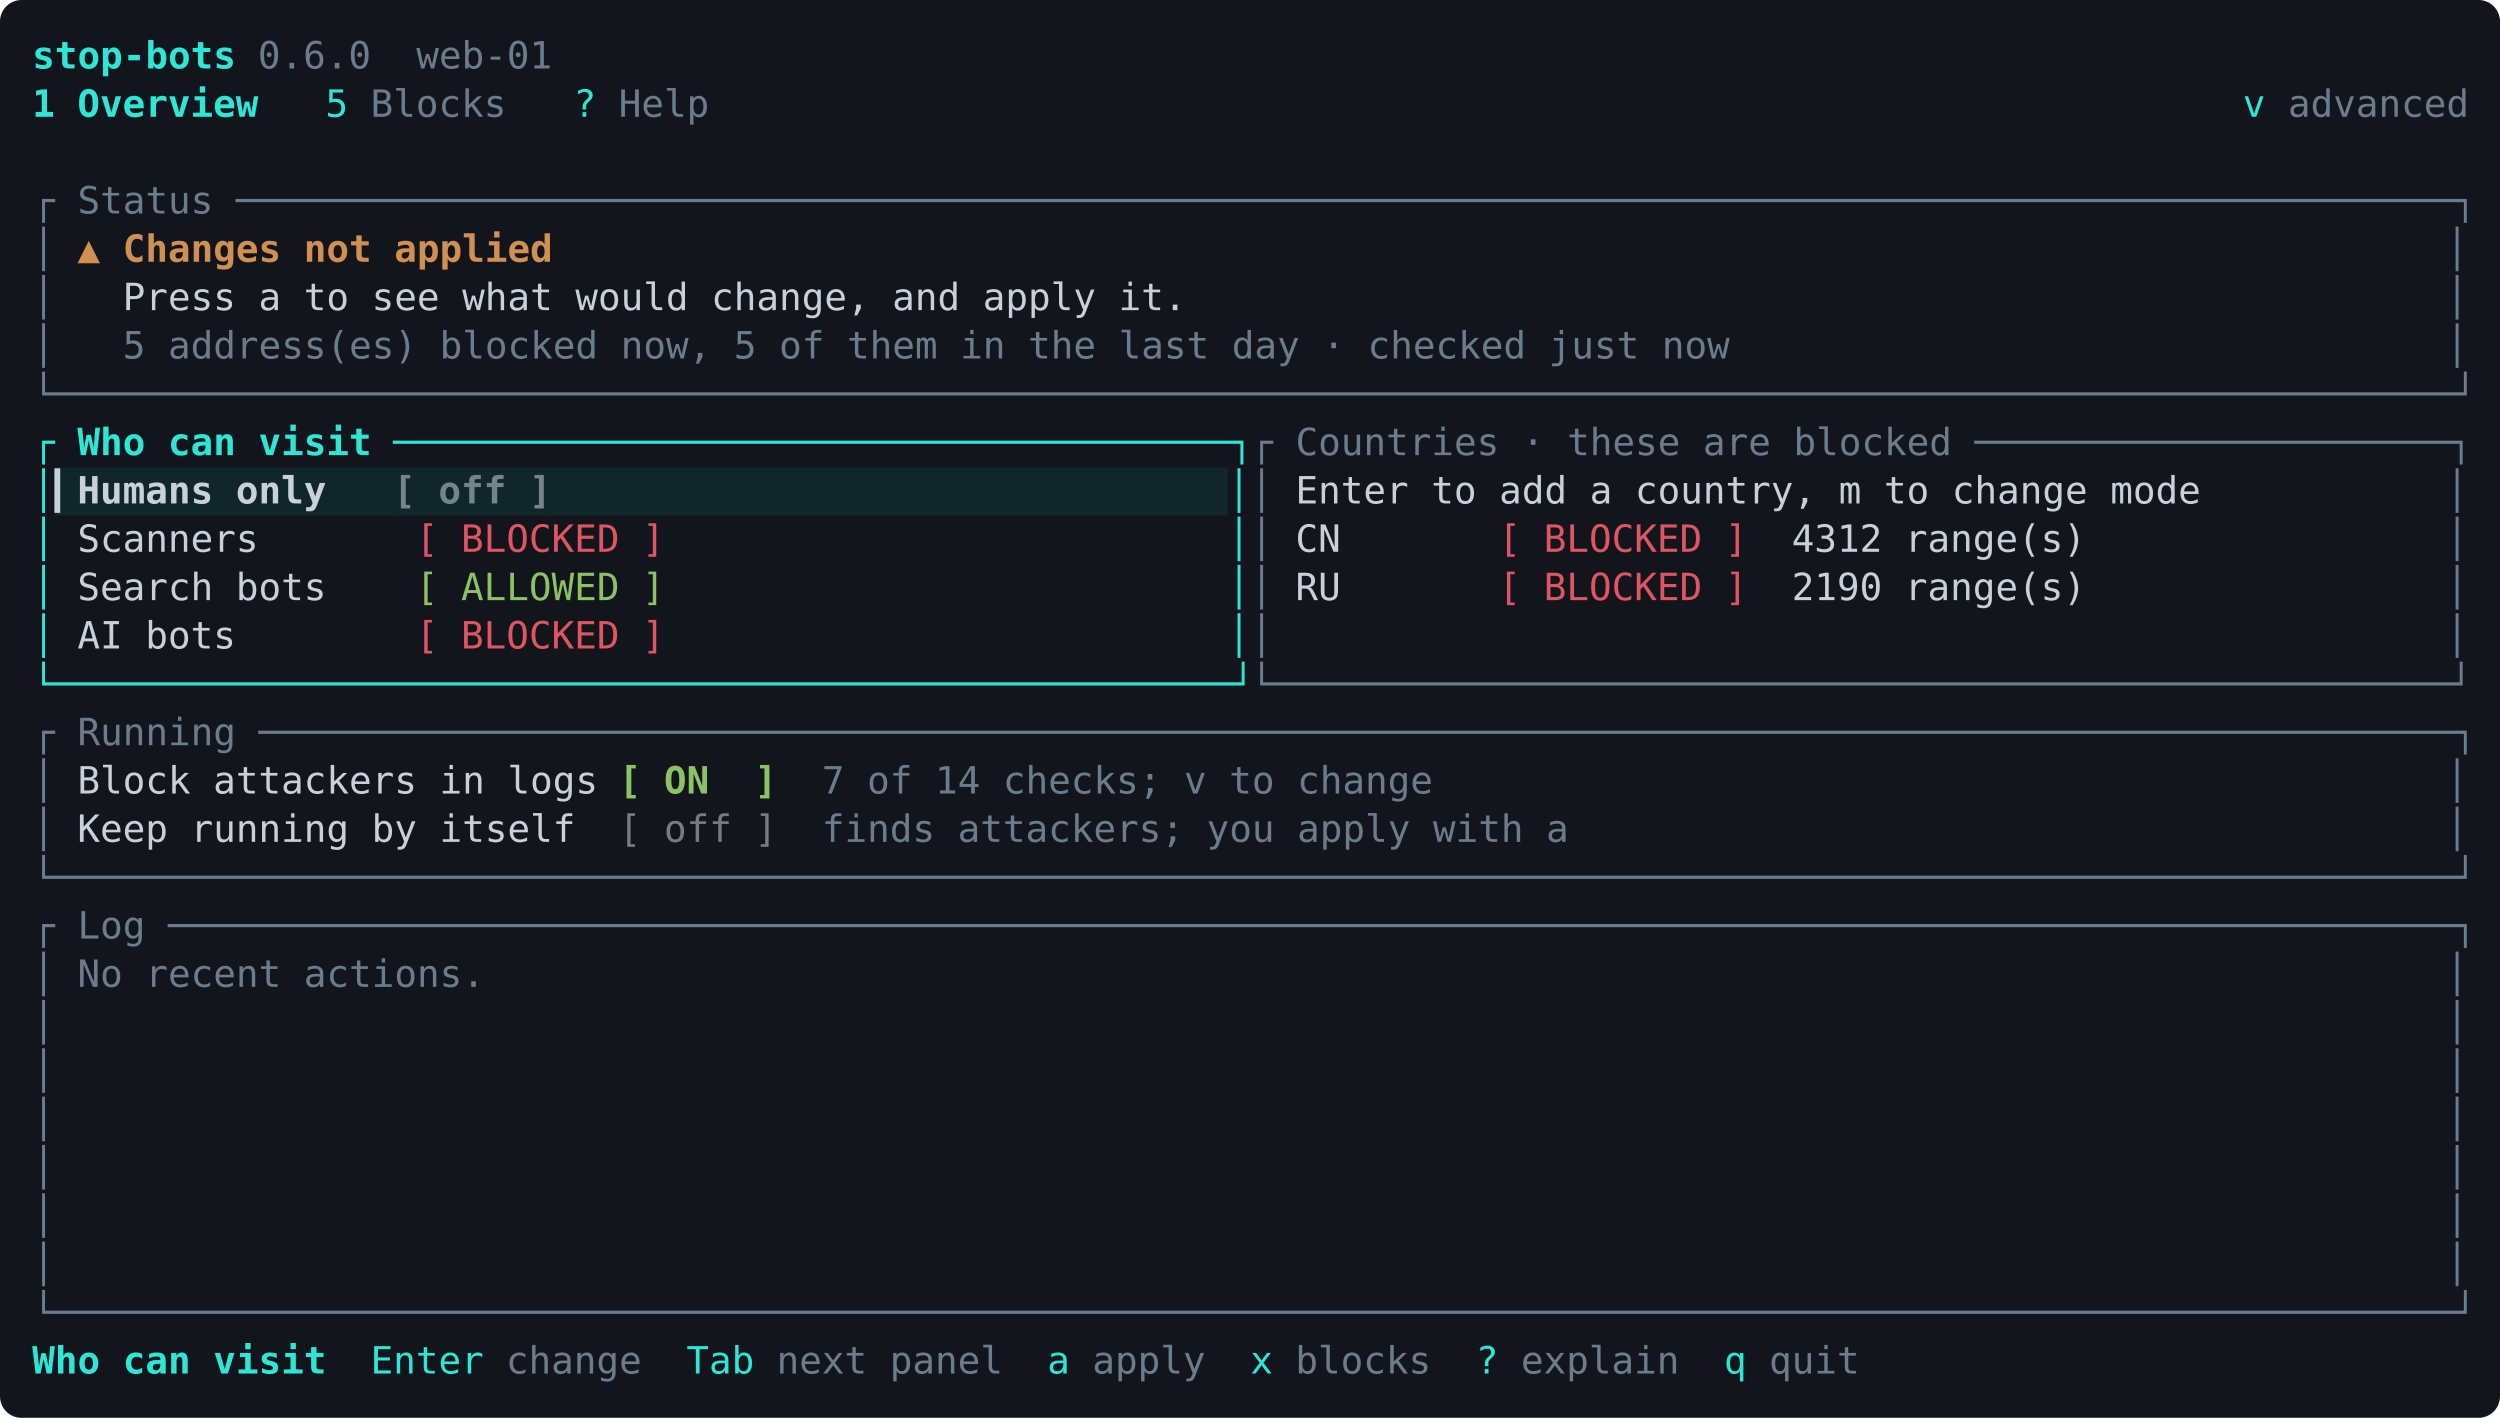
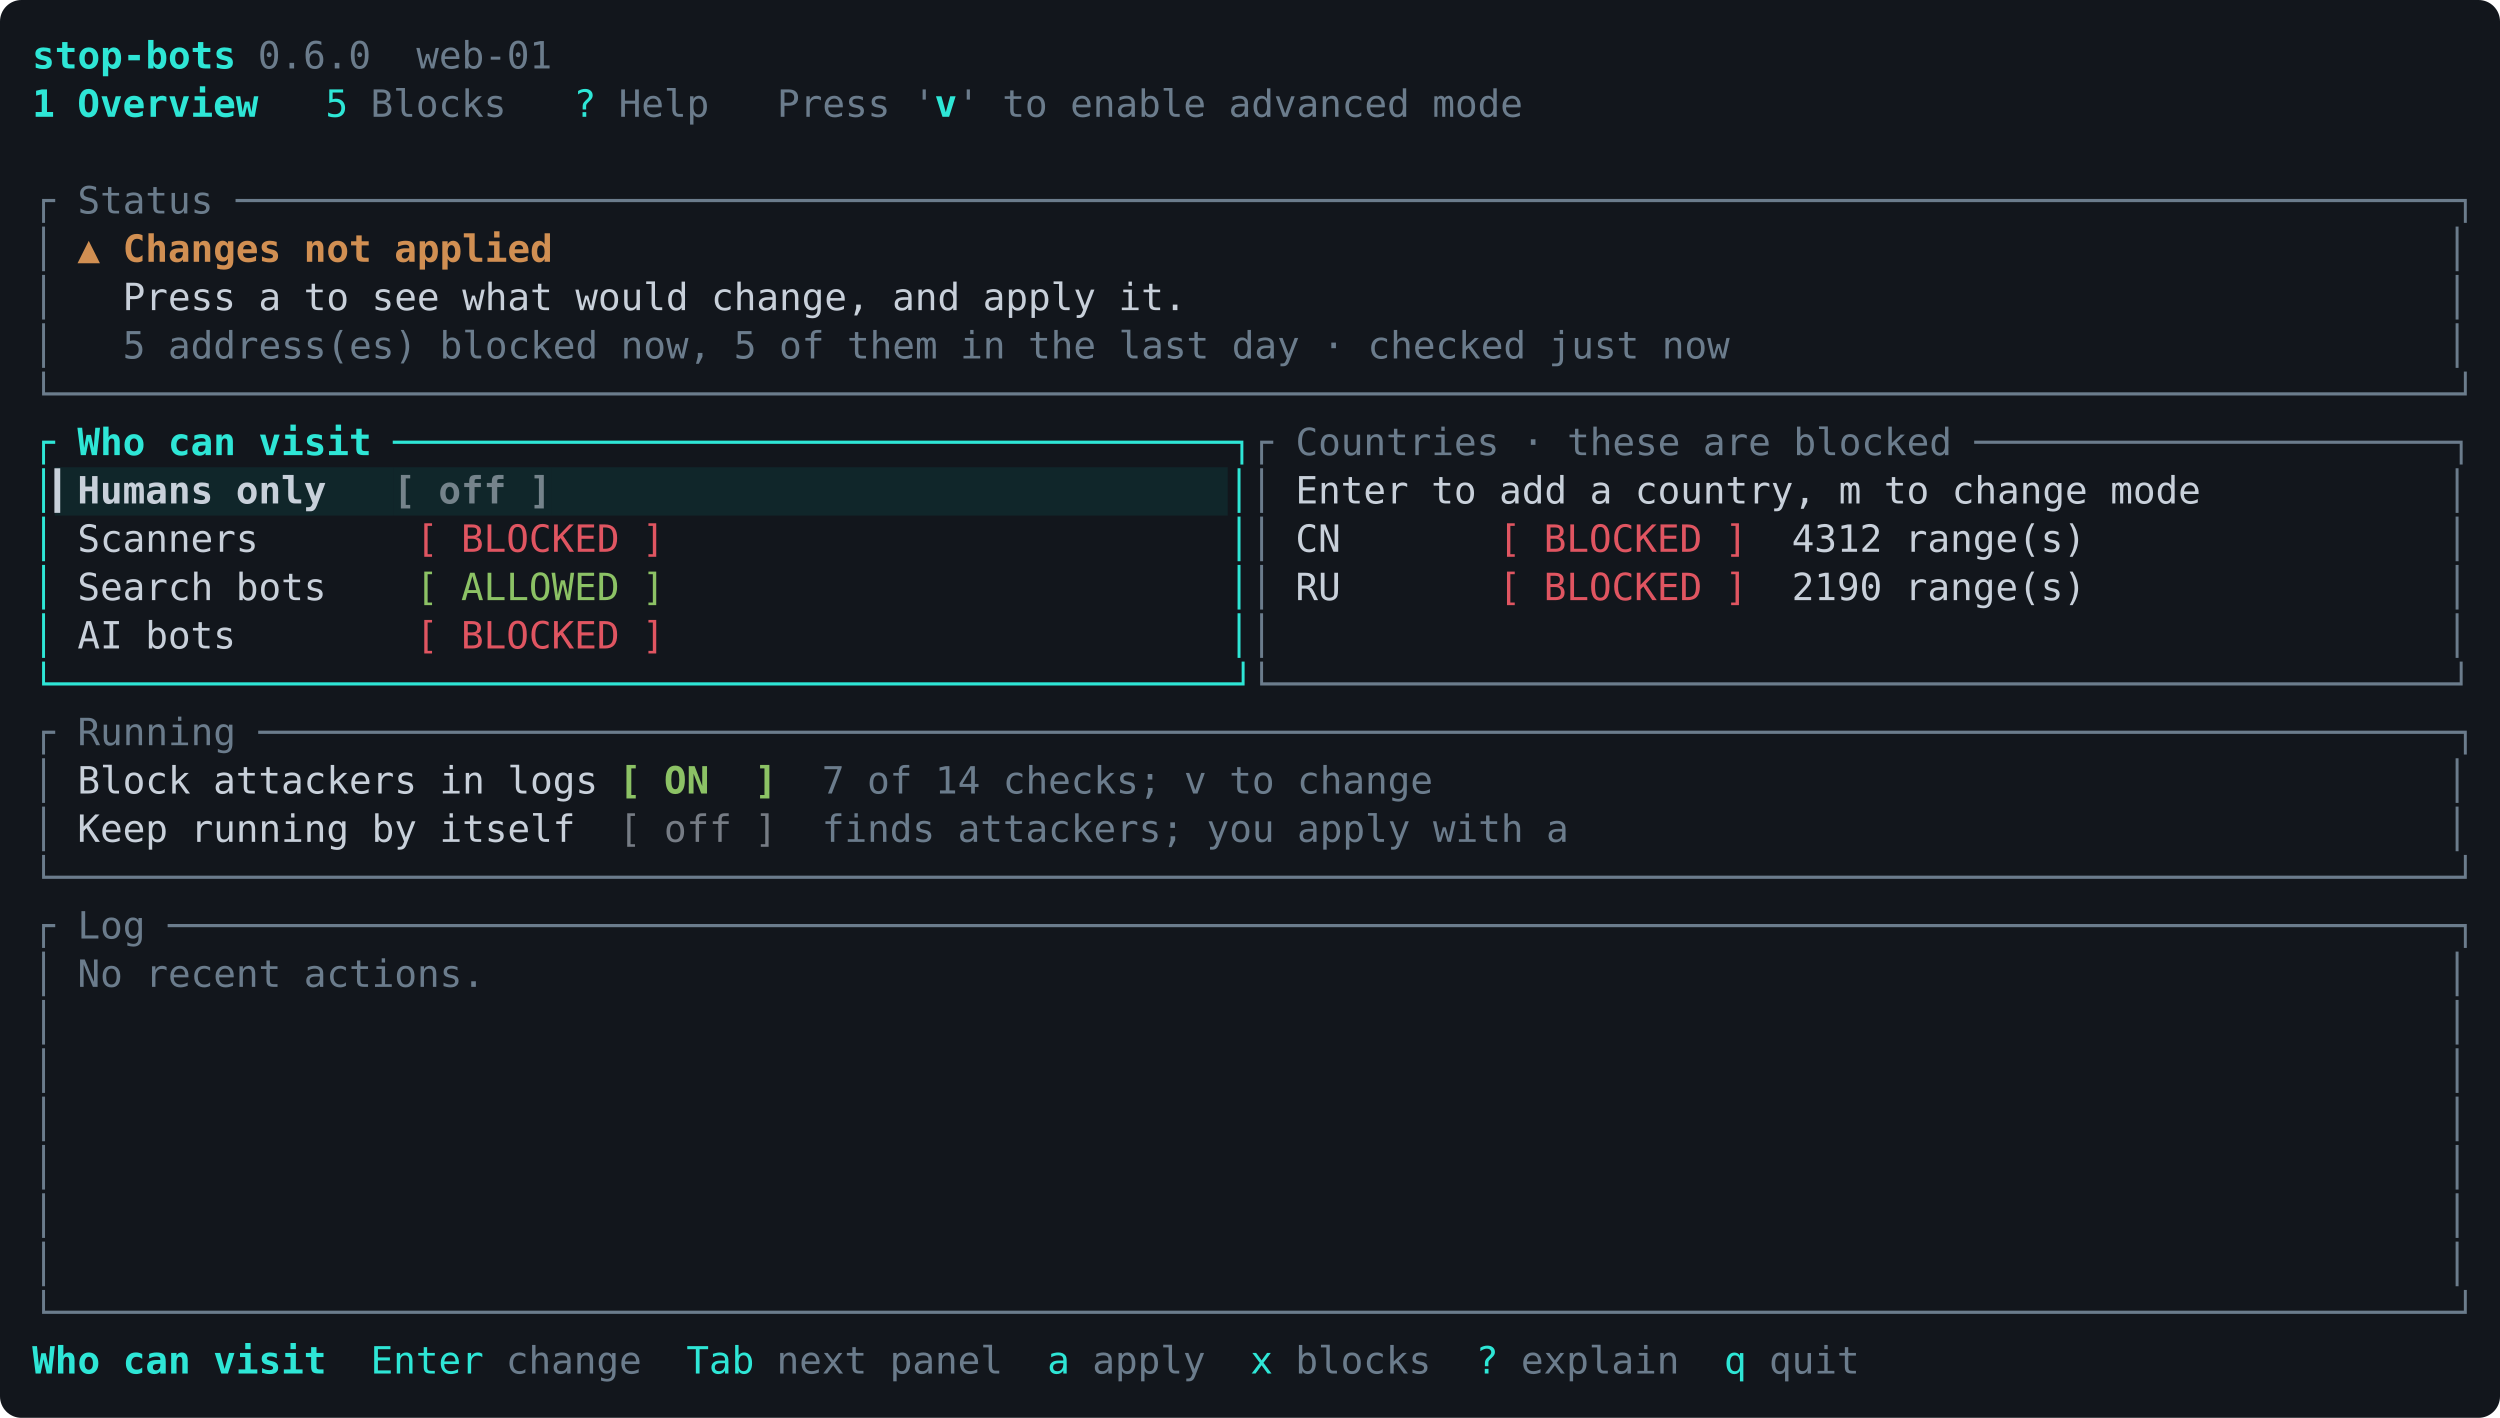
<svg xmlns="http://www.w3.org/2000/svg" viewBox="0 0 931 528" width="931" height="528" font-family="ui-monospace,SFMono-Regular,Menlo,Consolas,'DejaVu Sans Mono',monospace" font-size="14">
  <rect width="100%" height="100%" rx="8" fill="#12161c" />
  <rect x="20.4" y="174.0" width="126.0" height="18.0" fill="#10262a" />
  <rect x="146.4" y="174.0" width="58.8" height="18.0" fill="#10262a" />
  <rect x="205.2" y="174.0" width="252.0" height="18.0" fill="#10262a" />
  <text x="12.0" y="25.5" fill="#2ee6d6" textLength="75.6" lengthAdjust="spacingAndGlyphs" xml:space="preserve" font-weight="bold">stop-bots</text>
  <text x="87.6" y="25.5" fill="#6b7c8c" textLength="117.6" lengthAdjust="spacingAndGlyphs" xml:space="preserve"> 0.6.0  web-01</text>
  <text x="12.0" y="43.5" fill="#2ee6d6" textLength="8.4" lengthAdjust="spacingAndGlyphs" xml:space="preserve" font-weight="bold">1</text>
  <text x="28.8" y="43.5" fill="#2ee6d6" textLength="67.2" lengthAdjust="spacingAndGlyphs" xml:space="preserve" font-weight="bold">Overview</text>
  <text x="121.2" y="43.5" fill="#2ee6d6" textLength="8.4" lengthAdjust="spacingAndGlyphs" xml:space="preserve">5</text>
  <text x="138.0" y="43.5" fill="#6b7c8c" textLength="50.4" lengthAdjust="spacingAndGlyphs" xml:space="preserve">Blocks</text>
  <text x="213.6" y="43.5" fill="#2ee6d6" textLength="8.4" lengthAdjust="spacingAndGlyphs" xml:space="preserve">?</text>
-   <text x="230.4" y="43.5" fill="#6b7c8c" textLength="33.6" lengthAdjust="spacingAndGlyphs" xml:space="preserve">Help</text>
-   <text x="835.2" y="43.5" fill="#2ee6d6" textLength="8.4" lengthAdjust="spacingAndGlyphs" xml:space="preserve">v</text>
-   <text x="843.6" y="43.5" fill="#6b7c8c" textLength="75.6" lengthAdjust="spacingAndGlyphs" xml:space="preserve"> advanced</text>
+   <text x="230.4" y="43.5" fill="#6b7c8c" textLength="117.6" lengthAdjust="spacingAndGlyphs" xml:space="preserve">Help   Press '</text>
+   <text x="348.0" y="43.5" fill="#2ee6d6" textLength="8.4" lengthAdjust="spacingAndGlyphs" xml:space="preserve" font-weight="bold">v</text>
+   <text x="356.4" y="43.5" fill="#6b7c8c" textLength="210.0" lengthAdjust="spacingAndGlyphs" xml:space="preserve">' to enable advanced mode</text>
  <text x="12.0" y="79.5" fill="#6b7c8c" textLength="907.2" lengthAdjust="spacingAndGlyphs" xml:space="preserve">┌ Status ──────────────────────────────────────────────────────────────────────────────────────────────────┐</text>
  <text x="12.0" y="97.5" fill="#6b7c8c" textLength="8.4" lengthAdjust="spacingAndGlyphs" xml:space="preserve">│</text>
  <text x="20.4" y="97.5" fill="#d18f52" textLength="184.8" lengthAdjust="spacingAndGlyphs" xml:space="preserve" font-weight="bold"> ▲ Changes not applied</text>
  <text x="910.8" y="97.5" fill="#6b7c8c" textLength="8.4" lengthAdjust="spacingAndGlyphs" xml:space="preserve">│</text>
  <text x="12.0" y="115.5" fill="#6b7c8c" textLength="8.4" lengthAdjust="spacingAndGlyphs" xml:space="preserve">│</text>
  <text x="20.4" y="115.5" fill="#c8d0da" textLength="890.4" lengthAdjust="spacingAndGlyphs" xml:space="preserve">   Press a to see what would change, and apply it.                                                        </text>
  <text x="910.8" y="115.5" fill="#6b7c8c" textLength="8.4" lengthAdjust="spacingAndGlyphs" xml:space="preserve">│</text>
  <text x="12.0" y="133.5" fill="#6b7c8c" textLength="630.0" lengthAdjust="spacingAndGlyphs" xml:space="preserve">│   5 address(es) blocked now, 5 of them in the last day · checked just now</text>
  <text x="910.8" y="133.5" fill="#6b7c8c" textLength="8.4" lengthAdjust="spacingAndGlyphs" xml:space="preserve">│</text>
  <text x="12.0" y="151.5" fill="#6b7c8c" textLength="907.2" lengthAdjust="spacingAndGlyphs" xml:space="preserve">└──────────────────────────────────────────────────────────────────────────────────────────────────────────┘</text>
  <text x="12.0" y="169.5" fill="#2ee6d6" textLength="8.4" lengthAdjust="spacingAndGlyphs" xml:space="preserve">┌</text>
  <text x="20.4" y="169.5" fill="#2ee6d6" textLength="126.0" lengthAdjust="spacingAndGlyphs" xml:space="preserve" font-weight="bold"> Who can visit </text>
  <text x="146.4" y="169.5" fill="#2ee6d6" textLength="319.2" lengthAdjust="spacingAndGlyphs" xml:space="preserve">─────────────────────────────────────┐</text>
  <text x="465.6" y="169.5" fill="#6b7c8c" textLength="453.6" lengthAdjust="spacingAndGlyphs" xml:space="preserve">┌ Countries · these are blocked ─────────────────────┐</text>
  <text x="12.0" y="187.5" fill="#2ee6d6" textLength="8.4" lengthAdjust="spacingAndGlyphs" xml:space="preserve">│</text>
  <text x="20.4" y="187.5" fill="#c8d0da" textLength="126.0" lengthAdjust="spacingAndGlyphs" xml:space="preserve" font-weight="bold">▎Humans only   </text>
  <text x="146.4" y="187.5" fill="#c8d0da" textLength="58.8" lengthAdjust="spacingAndGlyphs" xml:space="preserve" font-weight="bold" opacity="0.55">[ off ]</text>
  <text x="457.2" y="187.5" fill="#2ee6d6" textLength="8.4" lengthAdjust="spacingAndGlyphs" xml:space="preserve">│</text>
  <text x="465.6" y="187.5" fill="#6b7c8c" textLength="8.4" lengthAdjust="spacingAndGlyphs" xml:space="preserve">│</text>
  <text x="474.0" y="187.5" fill="#c8d0da" textLength="436.8" lengthAdjust="spacingAndGlyphs" xml:space="preserve"> Enter to add a country, m to change mode           </text>
  <text x="910.8" y="187.5" fill="#6b7c8c" textLength="8.4" lengthAdjust="spacingAndGlyphs" xml:space="preserve">│</text>
  <text x="12.0" y="205.5" fill="#2ee6d6" textLength="8.4" lengthAdjust="spacingAndGlyphs" xml:space="preserve">│</text>
  <text x="20.4" y="205.5" fill="#c8d0da" textLength="126.0" lengthAdjust="spacingAndGlyphs" xml:space="preserve"> Scanners      </text>
  <text x="146.4" y="205.5" fill="#e05561" textLength="109.2" lengthAdjust="spacingAndGlyphs" xml:space="preserve"> [ BLOCKED ] </text>
  <text x="457.2" y="205.5" fill="#2ee6d6" textLength="8.4" lengthAdjust="spacingAndGlyphs" xml:space="preserve">│</text>
  <text x="465.6" y="205.5" fill="#6b7c8c" textLength="8.4" lengthAdjust="spacingAndGlyphs" xml:space="preserve">│</text>
  <text x="474.0" y="205.5" fill="#c8d0da" textLength="75.6" lengthAdjust="spacingAndGlyphs" xml:space="preserve"> CN      </text>
  <text x="549.6" y="205.5" fill="#e05561" textLength="109.2" lengthAdjust="spacingAndGlyphs" xml:space="preserve"> [ BLOCKED ] </text>
  <text x="658.8" y="205.5" fill="#c8d0da" textLength="252.0" lengthAdjust="spacingAndGlyphs" xml:space="preserve"> 4312 range(s)                </text>
  <text x="910.8" y="205.5" fill="#6b7c8c" textLength="8.4" lengthAdjust="spacingAndGlyphs" xml:space="preserve">│</text>
  <text x="12.0" y="223.5" fill="#2ee6d6" textLength="8.4" lengthAdjust="spacingAndGlyphs" xml:space="preserve">│</text>
  <text x="20.4" y="223.5" fill="#c8d0da" textLength="126.0" lengthAdjust="spacingAndGlyphs" xml:space="preserve"> Search bots   </text>
  <text x="146.4" y="223.5" fill="#8cc265" textLength="109.2" lengthAdjust="spacingAndGlyphs" xml:space="preserve"> [ ALLOWED ] </text>
  <text x="457.2" y="223.5" fill="#2ee6d6" textLength="8.4" lengthAdjust="spacingAndGlyphs" xml:space="preserve">│</text>
  <text x="465.6" y="223.5" fill="#6b7c8c" textLength="8.4" lengthAdjust="spacingAndGlyphs" xml:space="preserve">│</text>
  <text x="474.0" y="223.5" fill="#c8d0da" textLength="75.6" lengthAdjust="spacingAndGlyphs" xml:space="preserve"> RU      </text>
  <text x="549.6" y="223.5" fill="#e05561" textLength="109.2" lengthAdjust="spacingAndGlyphs" xml:space="preserve"> [ BLOCKED ] </text>
  <text x="658.8" y="223.5" fill="#c8d0da" textLength="252.0" lengthAdjust="spacingAndGlyphs" xml:space="preserve"> 2190 range(s)                </text>
  <text x="910.8" y="223.5" fill="#6b7c8c" textLength="8.4" lengthAdjust="spacingAndGlyphs" xml:space="preserve">│</text>
  <text x="12.0" y="241.5" fill="#2ee6d6" textLength="8.4" lengthAdjust="spacingAndGlyphs" xml:space="preserve">│</text>
  <text x="20.4" y="241.5" fill="#c8d0da" textLength="126.0" lengthAdjust="spacingAndGlyphs" xml:space="preserve"> AI bots       </text>
  <text x="146.4" y="241.5" fill="#e05561" textLength="109.2" lengthAdjust="spacingAndGlyphs" xml:space="preserve"> [ BLOCKED ] </text>
  <text x="457.2" y="241.5" fill="#2ee6d6" textLength="8.4" lengthAdjust="spacingAndGlyphs" xml:space="preserve">│</text>
  <text x="465.6" y="241.5" fill="#6b7c8c" textLength="8.4" lengthAdjust="spacingAndGlyphs" xml:space="preserve">│</text>
  <text x="910.8" y="241.5" fill="#6b7c8c" textLength="8.4" lengthAdjust="spacingAndGlyphs" xml:space="preserve">│</text>
  <text x="12.0" y="259.5" fill="#2ee6d6" textLength="453.6" lengthAdjust="spacingAndGlyphs" xml:space="preserve">└────────────────────────────────────────────────────┘</text>
  <text x="465.6" y="259.5" fill="#6b7c8c" textLength="453.6" lengthAdjust="spacingAndGlyphs" xml:space="preserve">└────────────────────────────────────────────────────┘</text>
  <text x="12.0" y="277.5" fill="#6b7c8c" textLength="907.2" lengthAdjust="spacingAndGlyphs" xml:space="preserve">┌ Running ─────────────────────────────────────────────────────────────────────────────────────────────────┐</text>
  <text x="12.0" y="295.5" fill="#6b7c8c" textLength="8.4" lengthAdjust="spacingAndGlyphs" xml:space="preserve">│</text>
  <text x="20.4" y="295.5" fill="#c8d0da" textLength="210.0" lengthAdjust="spacingAndGlyphs" xml:space="preserve"> Block attackers in logs </text>
  <text x="230.4" y="295.5" fill="#8cc265" textLength="58.8" lengthAdjust="spacingAndGlyphs" xml:space="preserve" font-weight="bold">[ ON  ]</text>
  <text x="289.2" y="295.5" fill="#6b7c8c" textLength="243.6" lengthAdjust="spacingAndGlyphs" xml:space="preserve">  7 of 14 checks; v to change</text>
  <text x="910.8" y="295.5" fill="#6b7c8c" textLength="8.4" lengthAdjust="spacingAndGlyphs" xml:space="preserve">│</text>
  <text x="12.0" y="313.5" fill="#6b7c8c" textLength="8.4" lengthAdjust="spacingAndGlyphs" xml:space="preserve">│</text>
  <text x="20.4" y="313.5" fill="#c8d0da" textLength="210.0" lengthAdjust="spacingAndGlyphs" xml:space="preserve"> Keep running by itself  </text>
  <text x="230.4" y="313.5" fill="#c8d0da" textLength="58.8" lengthAdjust="spacingAndGlyphs" xml:space="preserve" opacity="0.55">[ off ]</text>
  <text x="289.2" y="313.5" fill="#6b7c8c" textLength="294.0" lengthAdjust="spacingAndGlyphs" xml:space="preserve">  finds attackers; you apply with a</text>
  <text x="910.8" y="313.5" fill="#6b7c8c" textLength="8.4" lengthAdjust="spacingAndGlyphs" xml:space="preserve">│</text>
  <text x="12.0" y="331.5" fill="#6b7c8c" textLength="907.2" lengthAdjust="spacingAndGlyphs" xml:space="preserve">└──────────────────────────────────────────────────────────────────────────────────────────────────────────┘</text>
  <text x="12.0" y="349.5" fill="#6b7c8c" textLength="907.2" lengthAdjust="spacingAndGlyphs" xml:space="preserve">┌ Log ─────────────────────────────────────────────────────────────────────────────────────────────────────┐</text>
  <text x="12.0" y="367.5" fill="#6b7c8c" textLength="168.0" lengthAdjust="spacingAndGlyphs" xml:space="preserve">│ No recent actions.</text>
  <text x="910.8" y="367.5" fill="#6b7c8c" textLength="8.4" lengthAdjust="spacingAndGlyphs" xml:space="preserve">│</text>
  <text x="12.0" y="385.5" fill="#6b7c8c" textLength="8.4" lengthAdjust="spacingAndGlyphs" xml:space="preserve">│</text>
  <text x="910.8" y="385.5" fill="#6b7c8c" textLength="8.4" lengthAdjust="spacingAndGlyphs" xml:space="preserve">│</text>
  <text x="12.0" y="403.5" fill="#6b7c8c" textLength="8.4" lengthAdjust="spacingAndGlyphs" xml:space="preserve">│</text>
  <text x="910.8" y="403.5" fill="#6b7c8c" textLength="8.4" lengthAdjust="spacingAndGlyphs" xml:space="preserve">│</text>
  <text x="12.0" y="421.5" fill="#6b7c8c" textLength="8.4" lengthAdjust="spacingAndGlyphs" xml:space="preserve">│</text>
  <text x="910.8" y="421.5" fill="#6b7c8c" textLength="8.4" lengthAdjust="spacingAndGlyphs" xml:space="preserve">│</text>
  <text x="12.0" y="439.5" fill="#6b7c8c" textLength="8.4" lengthAdjust="spacingAndGlyphs" xml:space="preserve">│</text>
  <text x="910.8" y="439.5" fill="#6b7c8c" textLength="8.4" lengthAdjust="spacingAndGlyphs" xml:space="preserve">│</text>
  <text x="12.0" y="457.5" fill="#6b7c8c" textLength="8.4" lengthAdjust="spacingAndGlyphs" xml:space="preserve">│</text>
  <text x="910.8" y="457.5" fill="#6b7c8c" textLength="8.4" lengthAdjust="spacingAndGlyphs" xml:space="preserve">│</text>
  <text x="12.0" y="475.5" fill="#6b7c8c" textLength="8.4" lengthAdjust="spacingAndGlyphs" xml:space="preserve">│</text>
  <text x="910.8" y="475.5" fill="#6b7c8c" textLength="8.4" lengthAdjust="spacingAndGlyphs" xml:space="preserve">│</text>
  <text x="12.0" y="493.5" fill="#6b7c8c" textLength="907.2" lengthAdjust="spacingAndGlyphs" xml:space="preserve">└──────────────────────────────────────────────────────────────────────────────────────────────────────────┘</text>
  <text x="12.0" y="511.5" fill="#2ee6d6" textLength="109.2" lengthAdjust="spacingAndGlyphs" xml:space="preserve" font-weight="bold">Who can visit</text>
  <text x="138.0" y="511.5" fill="#2ee6d6" textLength="42.0" lengthAdjust="spacingAndGlyphs" xml:space="preserve">Enter</text>
  <text x="188.4" y="511.5" fill="#6b7c8c" textLength="50.4" lengthAdjust="spacingAndGlyphs" xml:space="preserve">change</text>
  <text x="255.6" y="511.5" fill="#2ee6d6" textLength="25.2" lengthAdjust="spacingAndGlyphs" xml:space="preserve">Tab</text>
  <text x="289.2" y="511.5" fill="#6b7c8c" textLength="84.0" lengthAdjust="spacingAndGlyphs" xml:space="preserve">next panel</text>
  <text x="390.0" y="511.5" fill="#2ee6d6" textLength="8.4" lengthAdjust="spacingAndGlyphs" xml:space="preserve">a</text>
  <text x="406.8" y="511.5" fill="#6b7c8c" textLength="42.0" lengthAdjust="spacingAndGlyphs" xml:space="preserve">apply</text>
  <text x="465.6" y="511.5" fill="#2ee6d6" textLength="8.4" lengthAdjust="spacingAndGlyphs" xml:space="preserve">x</text>
  <text x="482.4" y="511.5" fill="#6b7c8c" textLength="50.4" lengthAdjust="spacingAndGlyphs" xml:space="preserve">blocks</text>
  <text x="549.6" y="511.5" fill="#2ee6d6" textLength="8.4" lengthAdjust="spacingAndGlyphs" xml:space="preserve">?</text>
  <text x="566.4" y="511.5" fill="#6b7c8c" textLength="58.8" lengthAdjust="spacingAndGlyphs" xml:space="preserve">explain</text>
  <text x="642.0" y="511.5" fill="#2ee6d6" textLength="8.4" lengthAdjust="spacingAndGlyphs" xml:space="preserve">q</text>
  <text x="658.8" y="511.5" fill="#6b7c8c" textLength="33.6" lengthAdjust="spacingAndGlyphs" xml:space="preserve">quit</text>
</svg>
